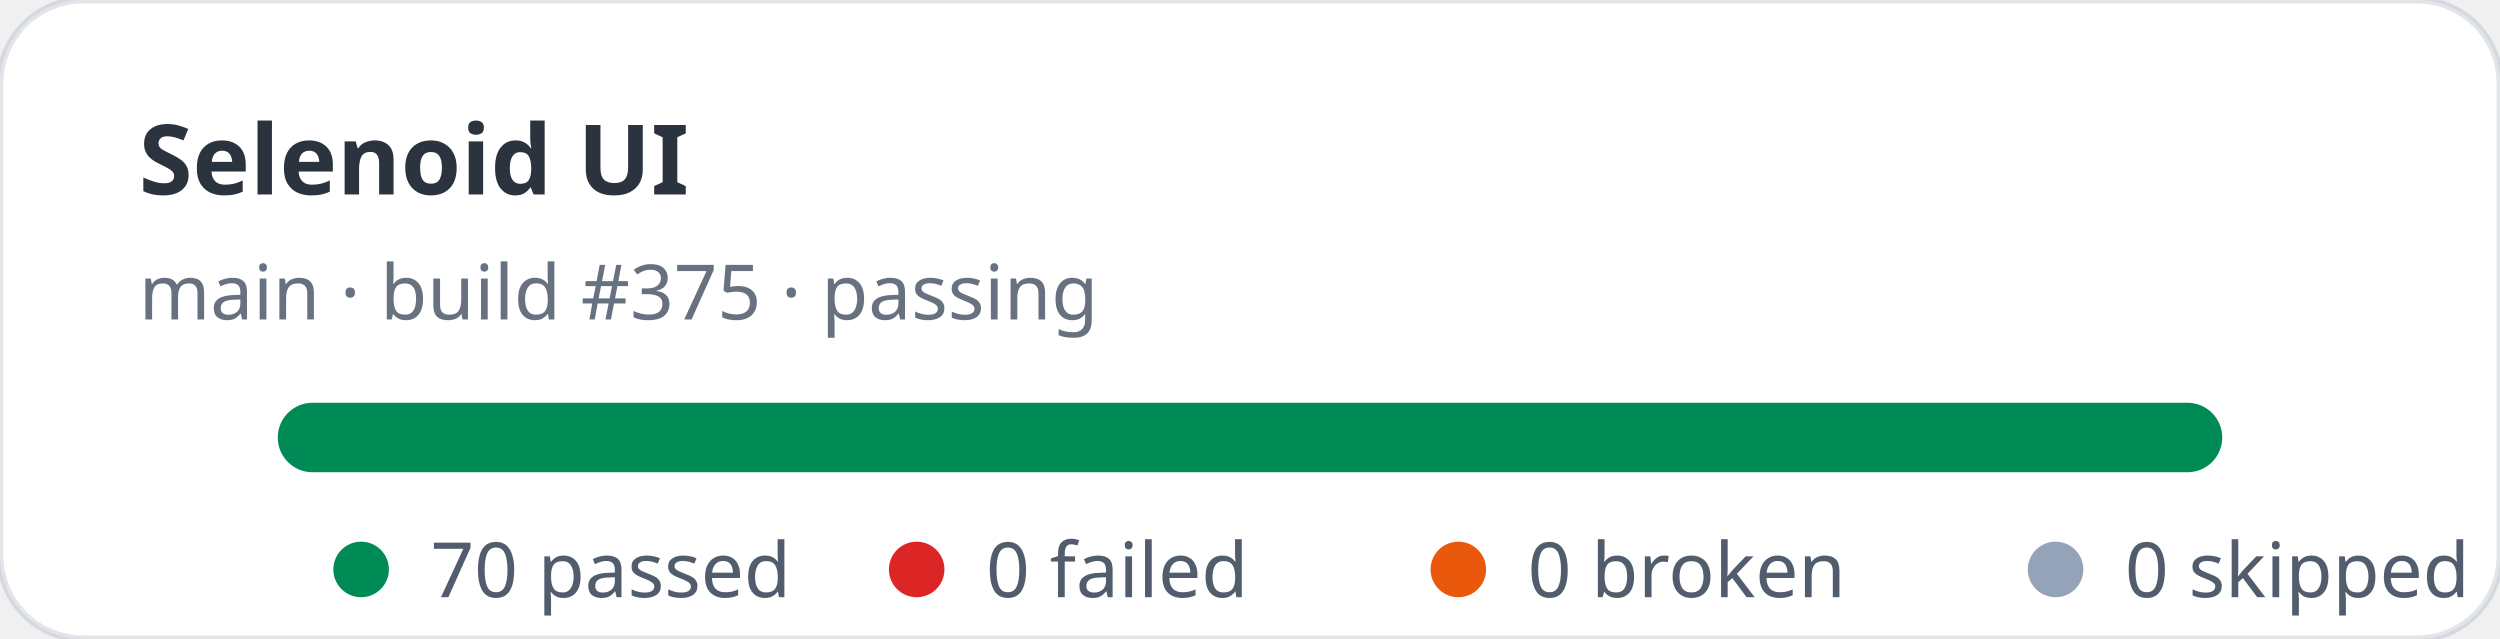
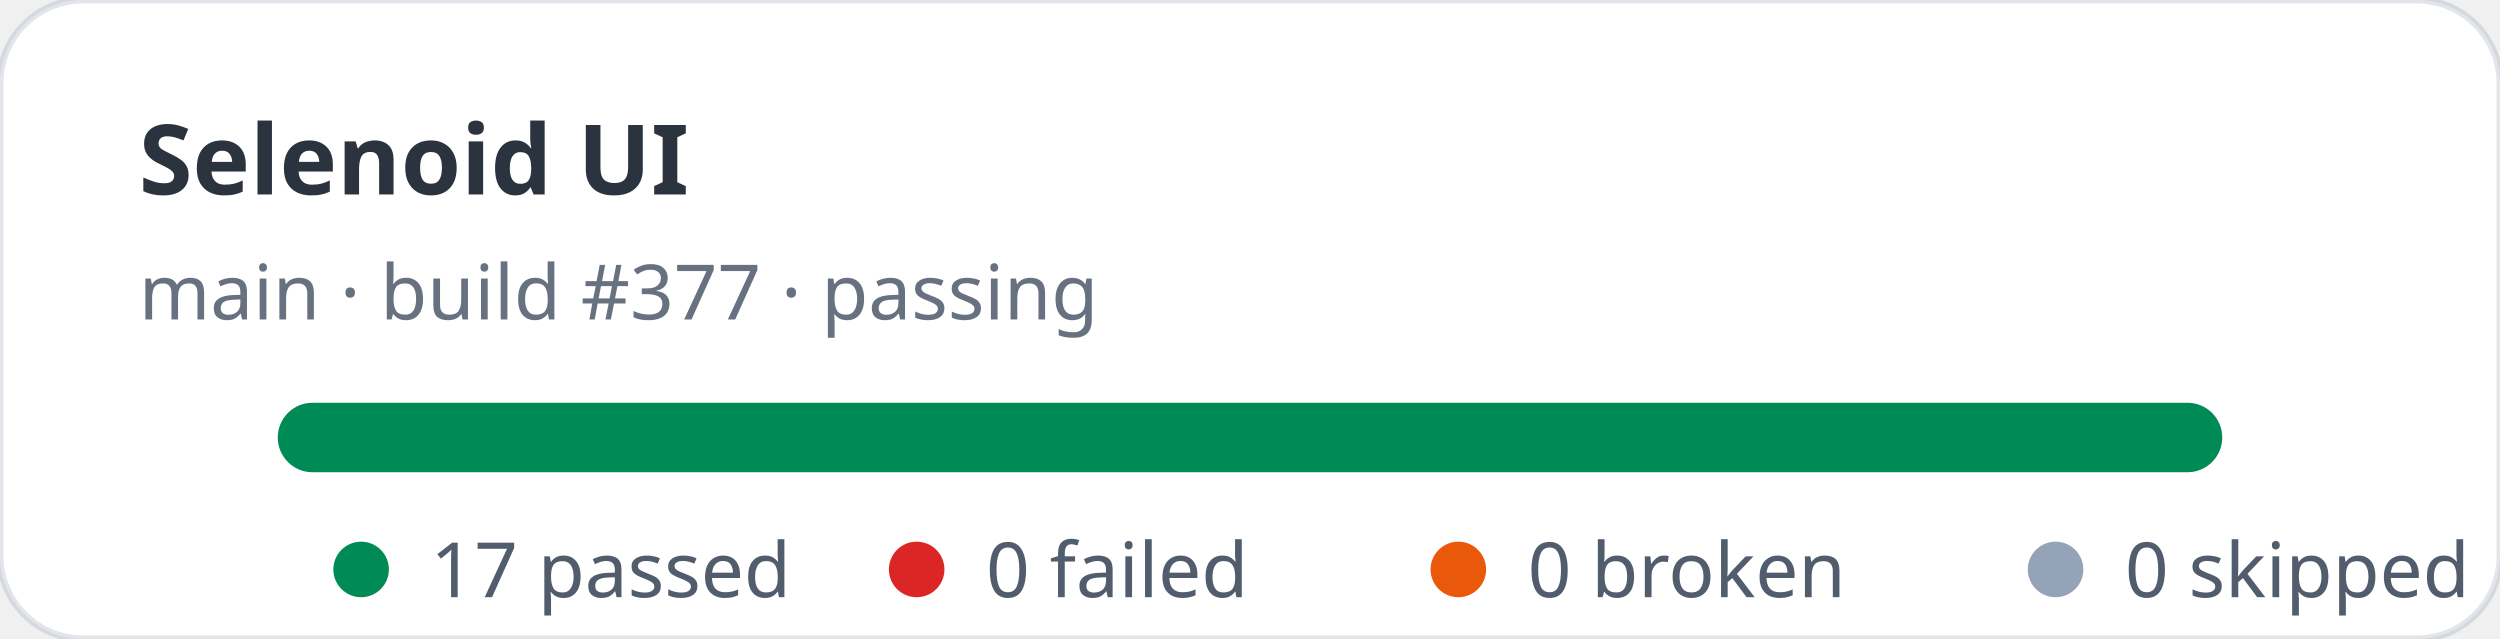
- <svg xmlns="http://www.w3.org/2000/svg" width="360" height="92" viewBox="0 0 360 92" role="img" aria-label="Selenoid UI stats: 70 passed, 0 failed">
+ <svg xmlns="http://www.w3.org/2000/svg" width="360" height="92" viewBox="0 0 360 92" role="img" aria-label="Selenoid UI stats: 17 passed, 0 failed">
  <rect width="360" height="92" rx="12" fill="#ffffff" stroke="rgba(11,48,86,0.12)" />
  <text x="20" y="28" fill="rgba(1,10,24,0.83)" font-family="ui-sans-serif,system-ui,sans-serif" font-size="14" font-weight="700">Selenoid UI</text>
-   <text x="20" y="46" fill="rgba(2,19,44,0.6)" font-family="ui-sans-serif,system-ui,sans-serif" font-size="11">main · build #375 · passing</text>
+   <text x="20" y="46" fill="rgba(2,19,44,0.6)" font-family="ui-sans-serif,system-ui,sans-serif" font-size="11">main · build #377 · passing</text>
  <rect x="40" y="58" width="280" height="10" rx="5" fill="#e2e8f0" />
  <rect x="40" y="58" width="280" height="10" rx="5" fill="#008a56" />
  <g font-family="ui-sans-serif,system-ui,sans-serif" font-size="11" fill="rgba(1,18,40,0.68)">
    <circle cx="52" cy="82" r="4" fill="#008a56" />
-     <text x="62" y="86">70 passed</text>
+     <text x="62" y="86">17 passed</text>
    <circle cx="132" cy="82" r="4" fill="#dc2626" />
    <text x="142" y="86">0 failed</text>
    <circle cx="210" cy="82" r="4" fill="#ea580c" />
    <text x="220" y="86">0 broken</text>
    <circle cx="296" cy="82" r="4" fill="#94a3b8" />
    <text x="306" y="86">0 skipped</text>
  </g>
</svg>
